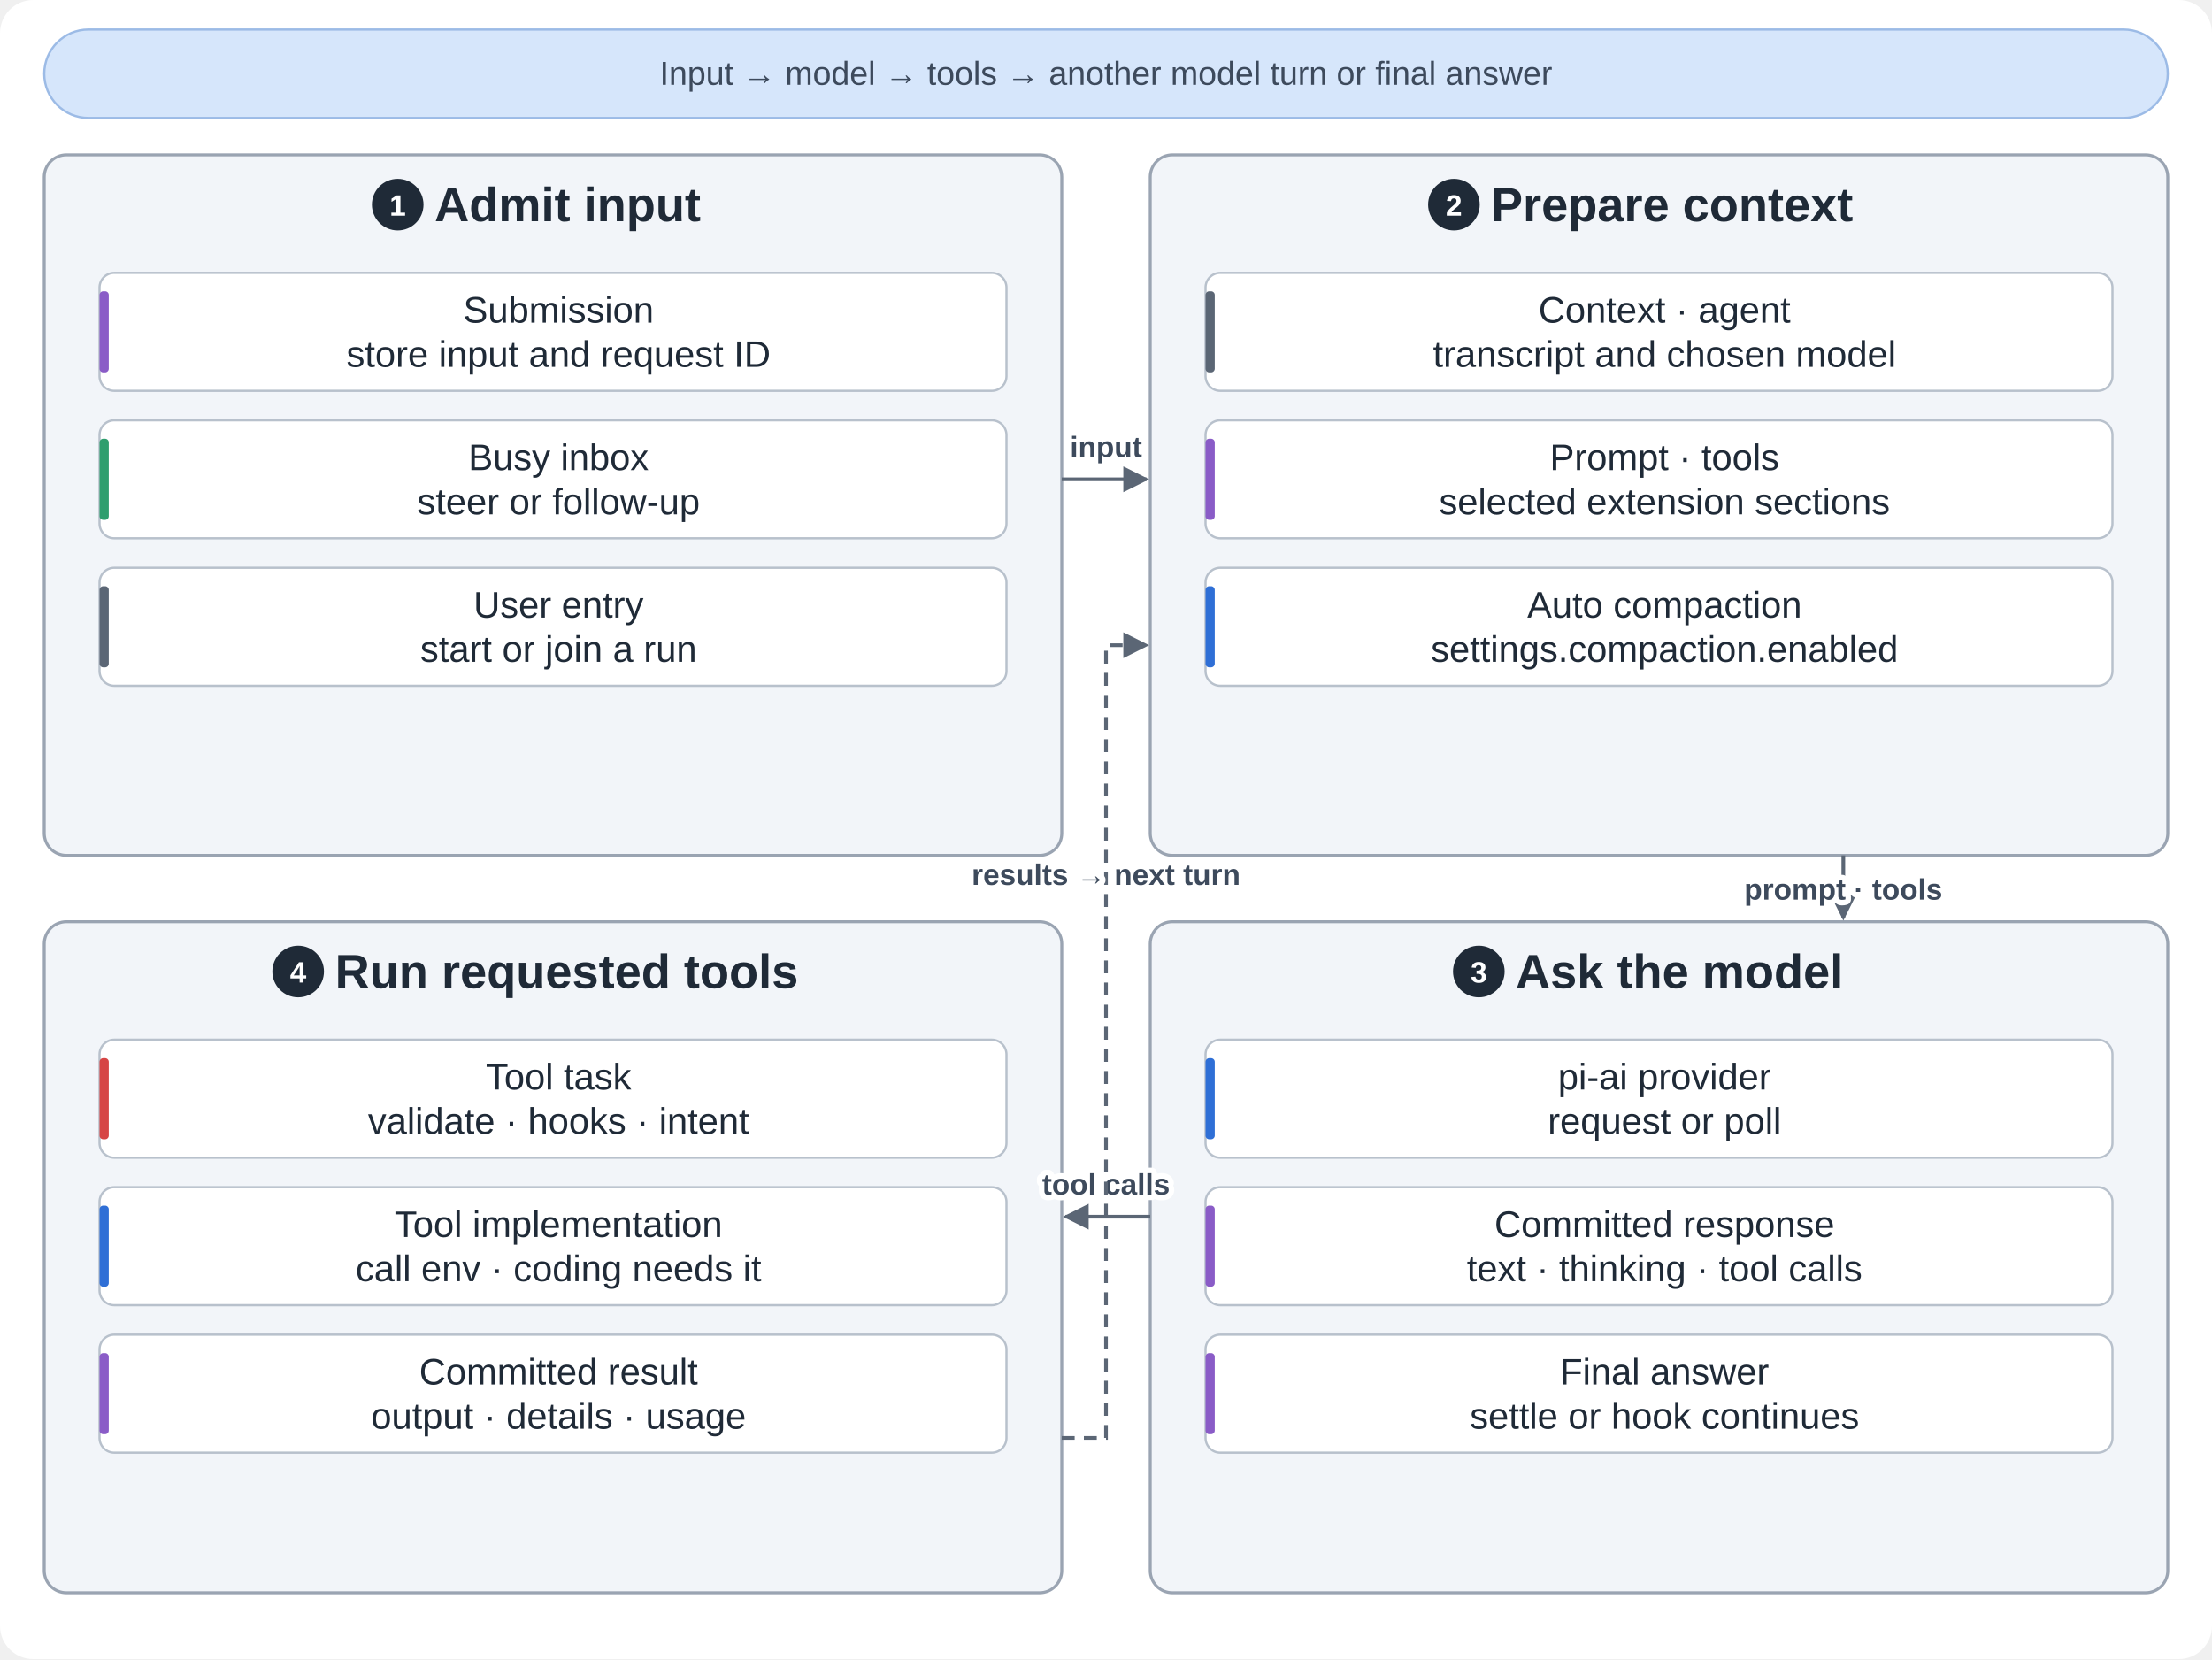
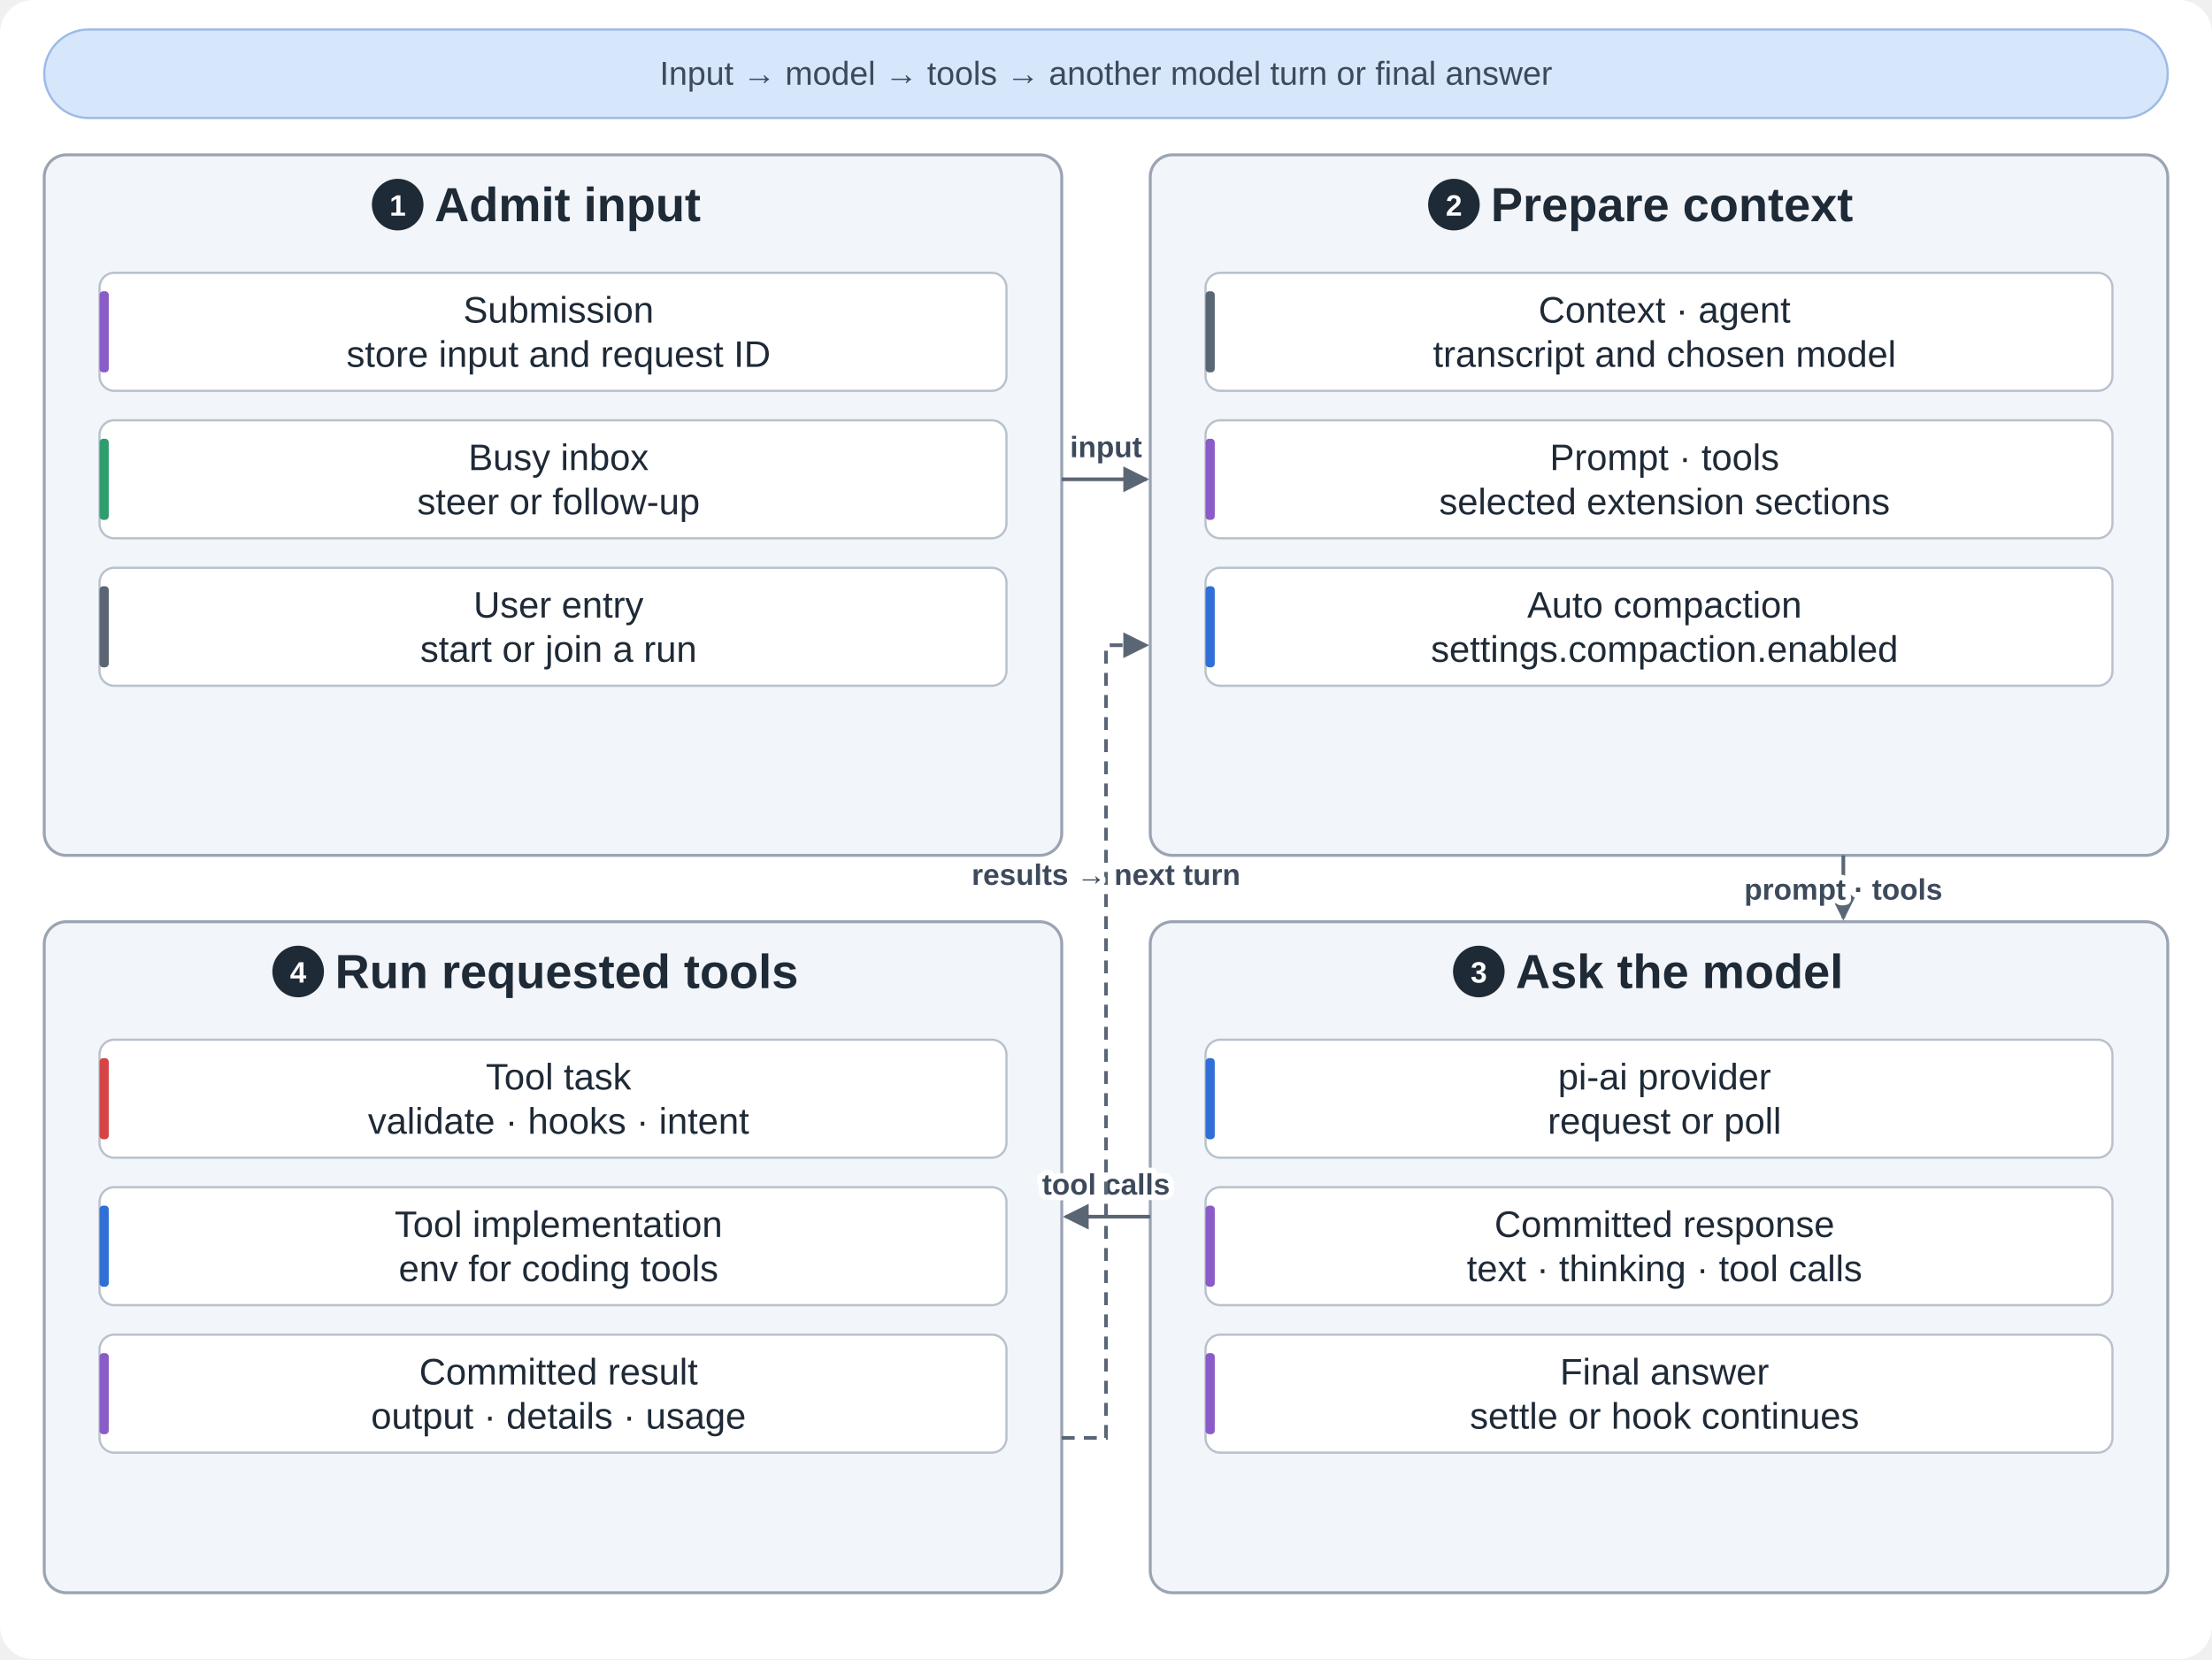
<svg xmlns="http://www.w3.org/2000/svg" viewBox="0 0 1200 900" width="1200" height="900" role="img" aria-labelledby="t d">
  <defs>
    <marker id="arr" viewBox="0 0 10 10" refX="9" refY="5" markerWidth="7" markerHeight="7" orient="auto">
      <path d="M0 0L10 5L0 10z" fill="#5b6675" />
    </marker>
    <marker id="ca" viewBox="0 0 10 10" refX="5" refY="5" markerWidth="6" markerHeight="6" orient="auto">
      <path d="M0 0L10 5L0 10z" fill="#5b6675" />
    </marker>
  </defs>
  <style>
text{font-family:-apple-system,"Helvetica Neue",Arial,"PingFang SC",sans-serif;fill:#1f2a37}
.gt{font-size:26px;font-weight:700}
.st{font-size:20px;font-weight:700}
.ag{font-size:20px}
.q{font-size:18px;fill:#3d4a5c}
.lb{font-size:17px;fill:#4a5565}
.al{font-size:16px;font-weight:600;fill:#3d4a5c;paint-order:stroke;stroke:#ffffff;stroke-width:6px;stroke-linejoin:round}
.grp{fill:#f2f5f9;stroke:#9aa4b2;stroke-width:1.6}
.sub{fill:#e8edf3;stroke:#b8c1cc;stroke-width:1.2}
.agent{fill:#ffffff;stroke:#b8c1cc;stroke-width:1.2}
.human{fill:#d6e6fb;stroke:#9cbbe6;stroke-width:1.2}
.front{fill:#dcf0e0;stroke:#9ccfa8;stroke-width:1.2}
.flow{stroke:#5b6675;stroke-width:2;fill:none;marker-end:url(#arr)}
.back{stroke-dasharray:7 5}
.cyc{stroke:#5b6675;stroke-width:2;fill:none;marker-end:url(#ca)}
.num{fill:#1f2a37}
.numt{font-size:16px;font-weight:700;fill:#ffffff}
</style>
  <rect width="1200" height="900" rx="18" fill="#ffffff" />
  <rect x="24" y="16" width="1152" height="48" rx="24.0" class="human" />
  <text x="600.0" y="46.0" class="q" text-anchor="middle">Input → model → tools → another model turn or final answer</text>
  <rect x="24" y="84" width="552" height="380" rx="12" class="grp" />
  <circle cx="215.75" cy="111" r="14" class="num" />
  <text x="215.75" y="117" class="numt" text-anchor="middle">1</text>
  <text x="235.75" y="120" class="gt" text-anchor="start">Admit input</text>
  <rect x="54" y="148" width="492" height="64" rx="8" class="agent" />
  <rect x="54" y="158" width="5" height="44" rx="2" fill="#8a5cc7" />
  <text x="303.0" y="175.0" class="ag" text-anchor="middle">Submission</text>
  <text x="303.0" y="199.0" class="ag" text-anchor="middle">store input and request ID</text>
  <rect x="54" y="228" width="492" height="64" rx="8" class="agent" />
  <rect x="54" y="238" width="5" height="44" rx="2" fill="#2f9e6e" />
  <text x="303.0" y="255.0" class="ag" text-anchor="middle">Busy inbox</text>
  <text x="303.0" y="279.0" class="ag" text-anchor="middle">steer or follow-up</text>
  <rect x="54" y="308" width="492" height="64" rx="8" class="agent" />
  <rect x="54" y="318" width="5" height="44" rx="2" fill="#5b6675" />
  <text x="303.0" y="335.0" class="ag" text-anchor="middle">User entry</text>
  <text x="303.0" y="359.0" class="ag" text-anchor="middle">start or join a run</text>
  <rect x="624" y="84" width="552" height="380" rx="12" class="grp" />
  <circle cx="788.75" cy="111" r="14" class="num" />
  <text x="788.75" y="117" class="numt" text-anchor="middle">2</text>
  <text x="808.75" y="120" class="gt" text-anchor="start">Prepare context</text>
  <rect x="654" y="148" width="492" height="64" rx="8" class="agent" />
  <rect x="654" y="158" width="5" height="44" rx="2" fill="#5b6675" />
  <text x="903.0" y="175.0" class="ag" text-anchor="middle">Context · agent</text>
  <text x="903.0" y="199.0" class="ag" text-anchor="middle">transcript and chosen model</text>
  <rect x="654" y="228" width="492" height="64" rx="8" class="agent" />
  <rect x="654" y="238" width="5" height="44" rx="2" fill="#8a5cc7" />
  <text x="903.0" y="255.0" class="ag" text-anchor="middle">Prompt · tools</text>
  <text x="903.0" y="279.0" class="ag" text-anchor="middle">selected extension sections</text>
  <rect x="654" y="308" width="492" height="64" rx="8" class="agent" />
  <rect x="654" y="318" width="5" height="44" rx="2" fill="#2f6fd6" />
  <text x="903.0" y="335.0" class="ag" text-anchor="middle">Auto compaction</text>
  <text x="903.0" y="359.0" class="ag" text-anchor="middle">settings.compaction.enabled</text>
  <rect x="624" y="500" width="552" height="364" rx="12" class="grp" />
  <circle cx="802.25" cy="527" r="14" class="num" />
  <text x="802.25" y="533" class="numt" text-anchor="middle">3</text>
  <text x="822.25" y="536" class="gt" text-anchor="start">Ask the model</text>
  <rect x="654" y="564" width="492" height="64" rx="8" class="agent" />
  <rect x="654" y="574" width="5" height="44" rx="2" fill="#2f6fd6" />
  <text x="903.0" y="591.0" class="ag" text-anchor="middle">pi-ai provider</text>
  <text x="903.0" y="615.0" class="ag" text-anchor="middle">request or poll</text>
  <rect x="654" y="644" width="492" height="64" rx="8" class="agent" />
  <rect x="654" y="654" width="5" height="44" rx="2" fill="#8a5cc7" />
  <text x="903.0" y="671.0" class="ag" text-anchor="middle">Committed response</text>
  <text x="903.0" y="695.0" class="ag" text-anchor="middle">text · thinking · tool calls</text>
  <rect x="654" y="724" width="492" height="64" rx="8" class="agent" />
  <rect x="654" y="734" width="5" height="44" rx="2" fill="#8a5cc7" />
  <text x="903.0" y="751.0" class="ag" text-anchor="middle">Final answer</text>
  <text x="903.0" y="775.0" class="ag" text-anchor="middle">settle or hook continues</text>
  <rect x="24" y="500" width="552" height="364" rx="12" class="grp" />
  <circle cx="161.75" cy="527" r="14" class="num" />
  <text x="161.75" y="533" class="numt" text-anchor="middle">4</text>
  <text x="181.75" y="536" class="gt" text-anchor="start">Run requested tools</text>
  <rect x="54" y="564" width="492" height="64" rx="8" class="agent" />
  <rect x="54" y="574" width="5" height="44" rx="2" fill="#d64545" />
  <text x="303.0" y="591.0" class="ag" text-anchor="middle">Tool task</text>
  <text x="303.0" y="615.0" class="ag" text-anchor="middle">validate · hooks · intent</text>
  <rect x="54" y="644" width="492" height="64" rx="8" class="agent" />
  <rect x="54" y="654" width="5" height="44" rx="2" fill="#2f6fd6" />
  <text x="303.0" y="671.0" class="ag" text-anchor="middle">Tool implementation</text>
-   <text x="303.0" y="695.0" class="ag" text-anchor="middle">call env · coding needs it</text>
+   <text x="303.0" y="695.0" class="ag" text-anchor="middle">env for coding tools</text>
  <rect x="54" y="724" width="492" height="64" rx="8" class="agent" />
  <rect x="54" y="734" width="5" height="44" rx="2" fill="#8a5cc7" />
  <text x="303.0" y="751.0" class="ag" text-anchor="middle">Committed result</text>
  <text x="303.0" y="775.0" class="ag" text-anchor="middle">output · details · usage</text>
  <path d="M576 260H622" class="flow" />
  <text x="600" y="248" class="al" text-anchor="middle">input</text>
  <path d="M1000 464V498" class="flow" />
  <text x="1000" y="488" class="al" text-anchor="middle">prompt · tools</text>
  <path d="M624 660H578" class="flow" />
  <text x="600" y="648" class="al" text-anchor="middle">tool calls</text>
  <path d="M576 780H600V350H622" class="flow back" />
  <text x="600" y="480" class="al" text-anchor="middle">results → next turn</text>
</svg>
